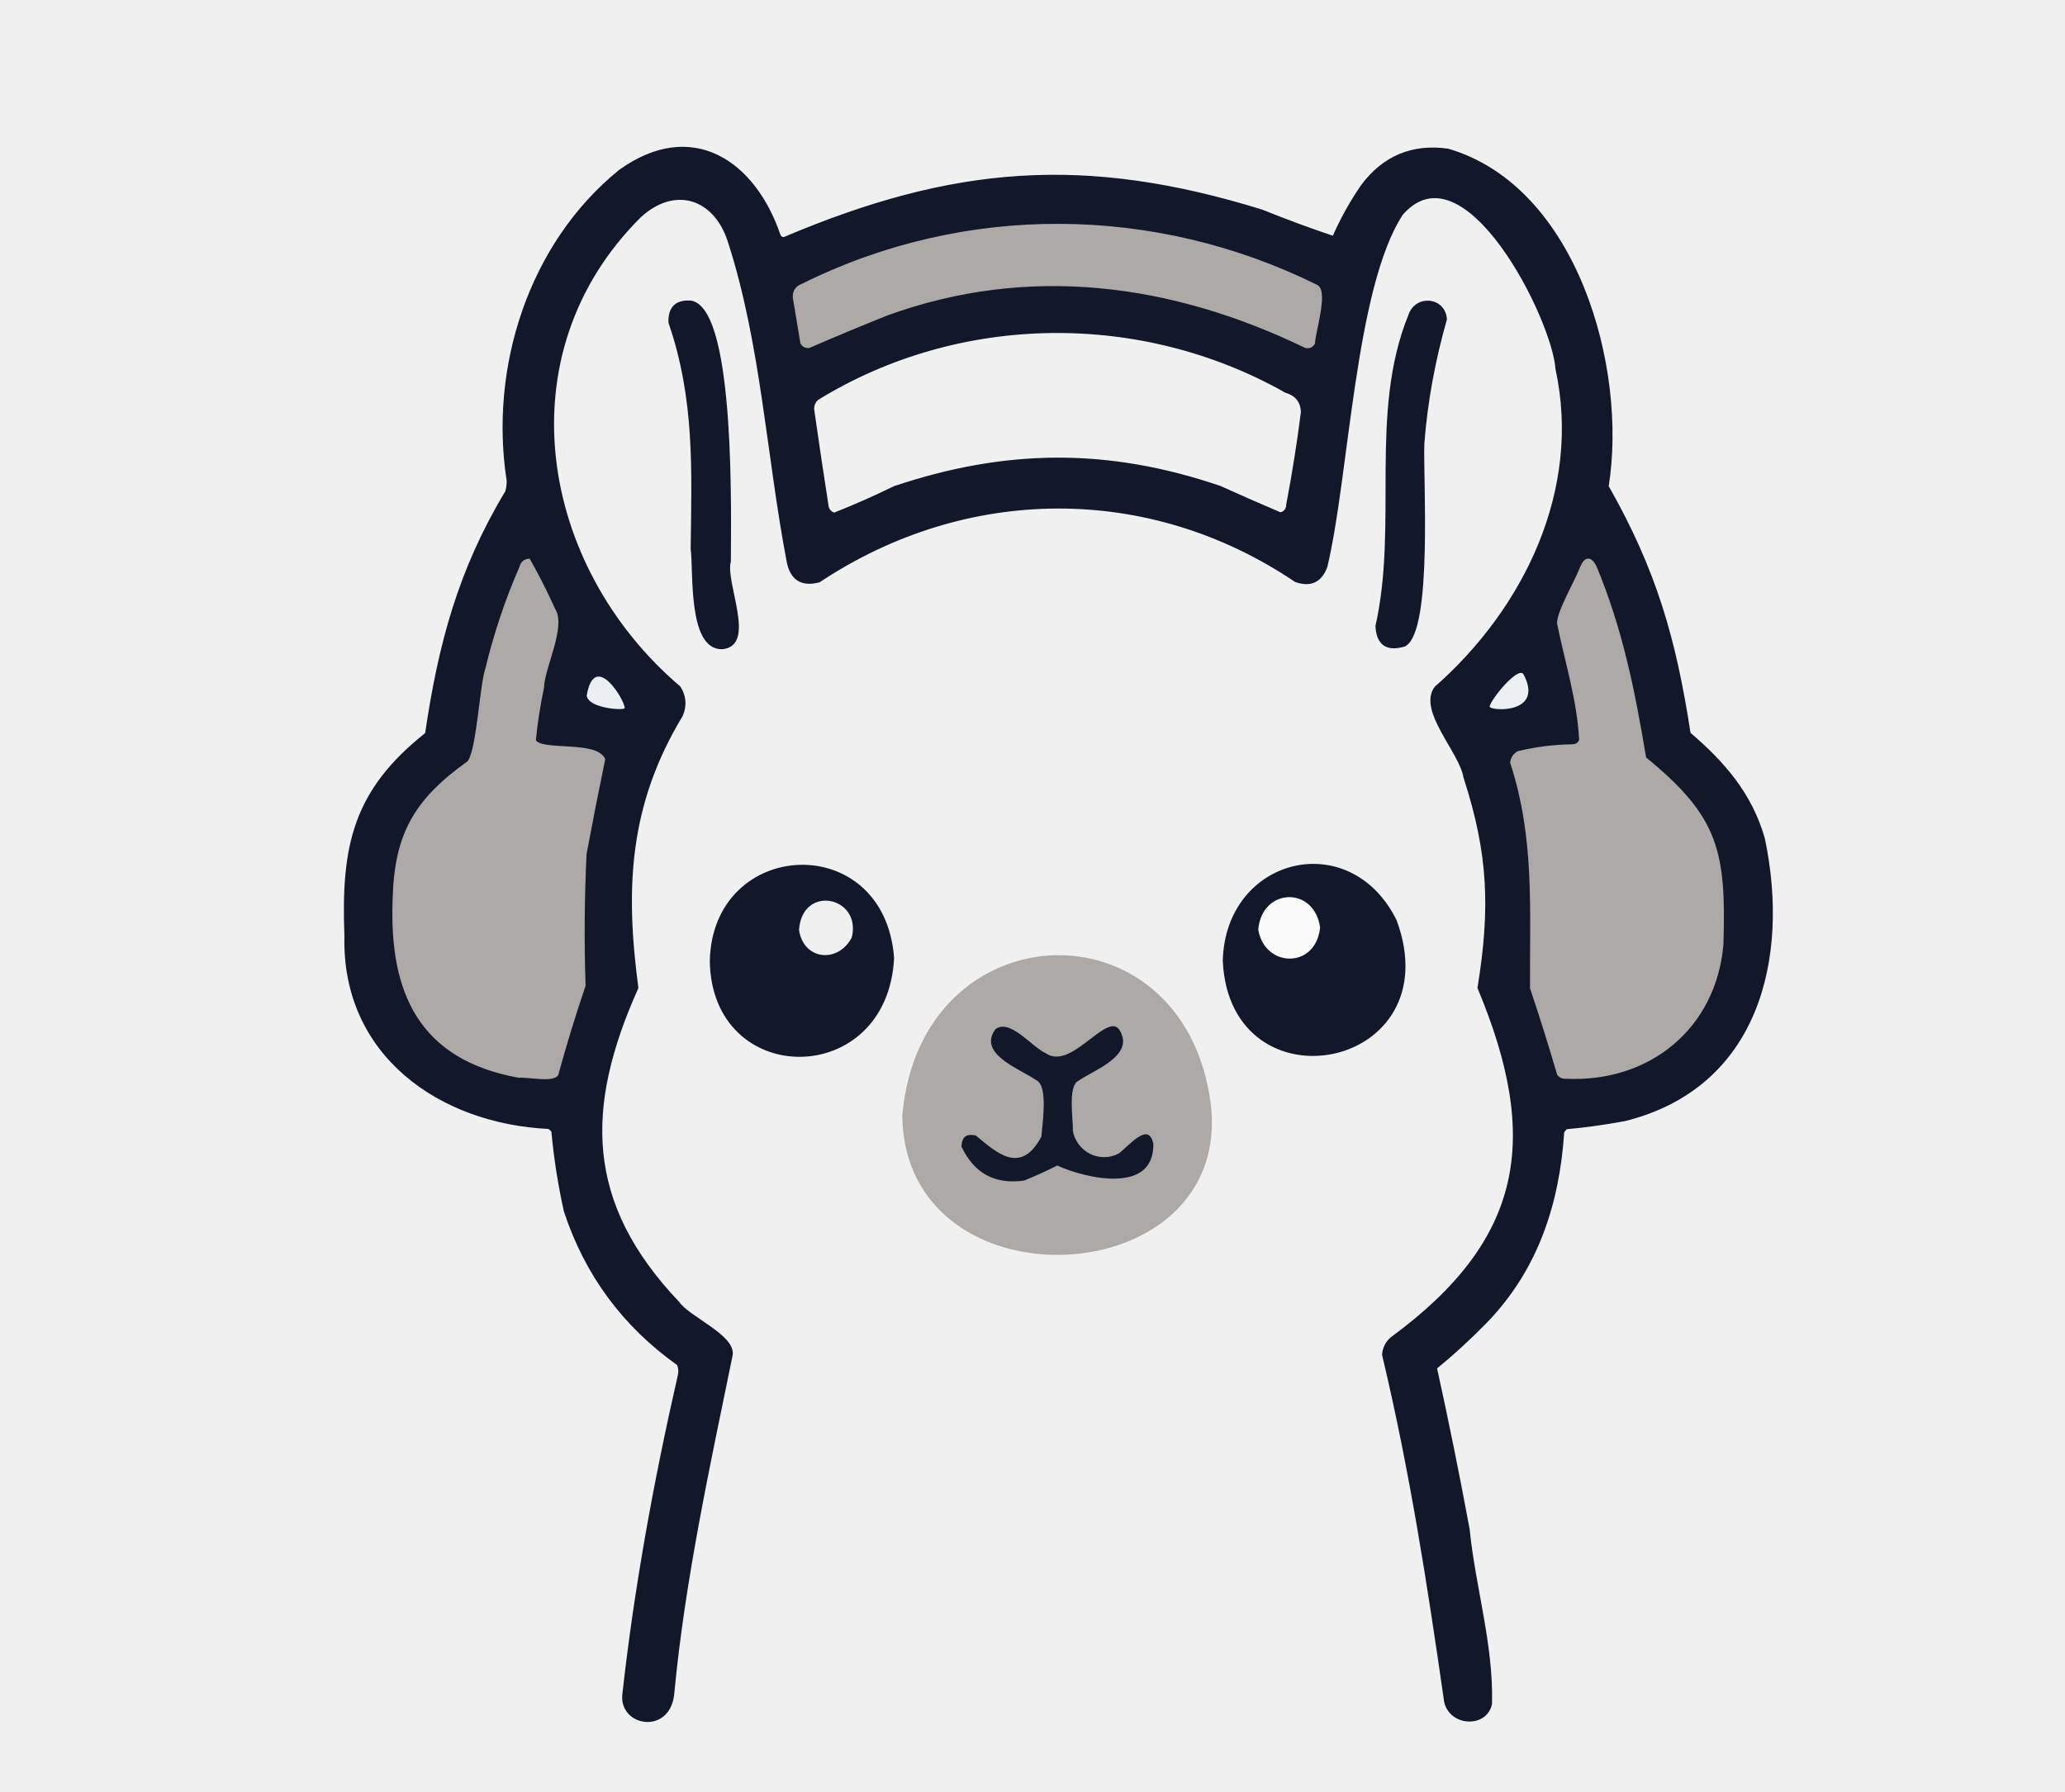
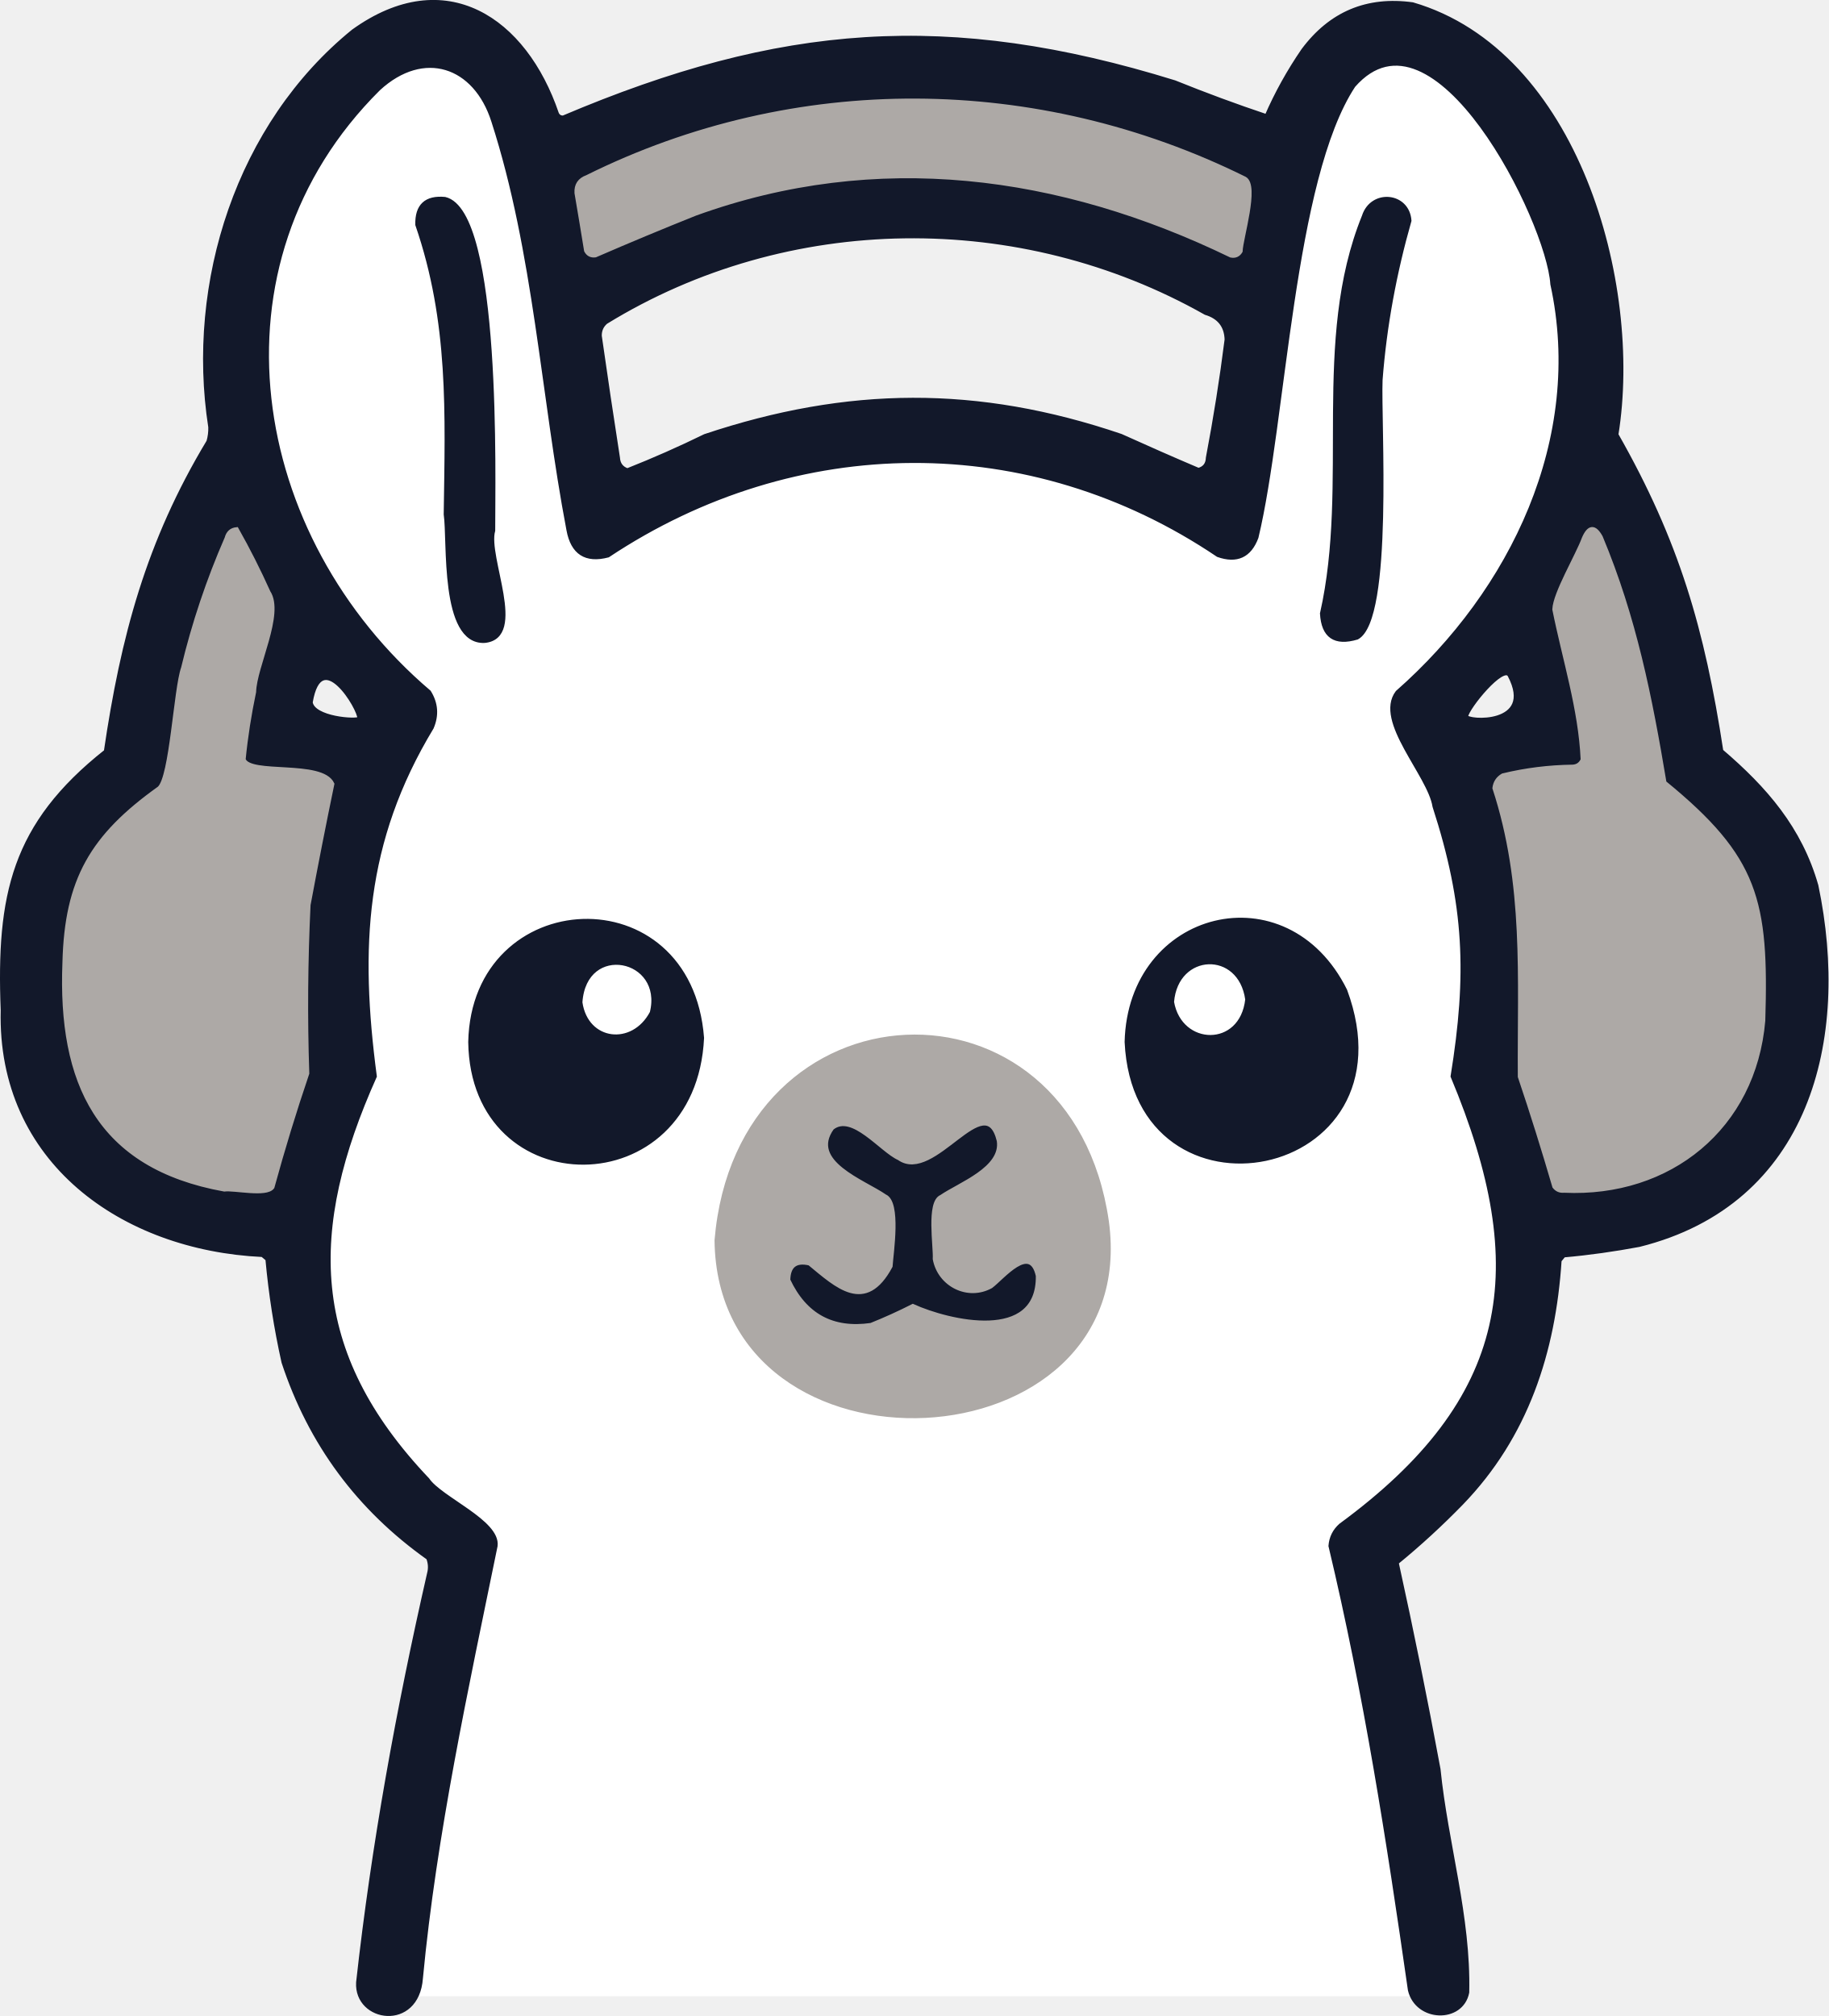
- <svg xmlns="http://www.w3.org/2000/svg" viewBox="0 0 333 289" role="img" aria-label="Llamadita">
-   <g>
-     <path fill="#fefefe" stroke="#fefefe" stroke-width="0.5" d="M 55.79,151 c -0.47,19.05 15.16,30.03 32.74,30.85 c 0.21,0.17 0.42,0.35 0.62,0.52 c 0.4,4.37 1.07,8.7 2.03,12.99 c 3.37,10.22 9.45,18.44 18.23,24.67 c 0.25,0.64 0.29,1.3 0.11,1.97 c -3.88,17 -7.02,34.2 -8.94,51.52 c -0.28,4.81 7.44,5.98 7.92,-0.52 c 1.72,-18.19 5.75,-36.62 9.41,-54.49 c 0.4,-3.02 -6.96,-5.96 -8.57,-8.35 c -15.29,-16.09 -15.28,-31.54 -6.65,-50.83 c -2.15,-16.22 -1.49,-29.61 7.18,-43.96 c 0.66,-1.55 0.55,-3.04 -0.34,-4.47 c -22.83,-19.42 -28.71,-53.84 -6.37,-76.03 c 5.68,-5.23 12.2,-3.04 14.46,4.08 c 5.34,16.55 6.22,34.48 9.47,51.53 c 0.53,2.87 2.19,3.94 4.98,3.21 c 23.68,-15.74 53.23,-16.01 76.88,-0.05 c 2.36,0.83 3.98,0.09 4.85,-2.24 c 3.52,-14.68 4.45,-45.13 12.23,-56.93 c 10.23,-11.68 24.54,16.99 25.05,25.02 c 4.25,19.48 -5.06,38.73 -19.53,51.45 c -2.72,3.61 4.05,10.36 4.68,14.37 c 4.03,12.43 4.35,21.21 2.28,34.02 c 10.17,24.33 7.49,40.74 -14.1,56.58 c -0.78,0.69 -1.21,1.56 -1.29,2.6 c 4.44,18.62 7.3,37.06 10.01,55.97 c 0.9,3.81 6.52,3.96 7.23,0.3 c 0.22,-9.57 -2.66,-18.65 -3.62,-28.13 c -1.61,-8.71 -3.37,-17.39 -5.27,-26.03 c 2.84,-2.32 5.56,-4.82 8.16,-7.49 c 8.17,-8.45 11.62,-19.04 12.37,-30.6 c 0.17,-0.21 0.35,-0.42 0.52,-0.63 c 3.18,-0.28 6.35,-0.73 9.5,-1.32 c 21.3,-5.31 26.4,-25.89 22.34,-45.28 c -2.06,-7.22 -6.45,-12.24 -11.98,-16.97 c -2.35,-15.32 -5.53,-26.35 -13.22,-39.87 c 3.07,-19.1 -5.05,-48.21 -25.69,-54.24 c -5.74,-0.79 -10.33,1.15 -13.79,5.8 c -1.81,2.64 -3.35,5.41 -4.61,8.31 c -3.89,-1.3 -7.75,-2.73 -11.59,-4.28 c -28.51,-8.83 -49.71,-7.15 -77.04,4.44 c -0.37,0.02 -0.64,-0.14 -0.8,-0.48 c -4.05,-11.93 -14.07,-18.73 -25.66,-10.4 c -14.49,11.76 -20.86,31.68 -18.03,49.9 c 0.02,0.62 -0.06,1.23 -0.23,1.82 c -7.61,12.64 -10.81,24.62 -12.93,39.05 c -11.68,9.25 -13.56,18.14 -13,32.62 Z M 108.04,52 c 4.23,12.3 3.76,23.72 3.58,36.5 c 0.49,3.34 -0.53,16.22 4.9,15.96 c 5.2,-0.51 0.13,-10.57 1.09,-13.91 c -0.02,-6.29 0.86,-40.16 -6.09,-41.8 c -2.38,-0.22 -3.54,0.86 -3.48,3.25 Z M 222.05,101 c 0.16,2.86 1.63,3.87 4.42,3.04 c 4.35,-2.34 2.75,-27.25 2.97,-32.48 c 0.52,-6.83 1.78,-13.54 3.64,-20.07 c -0.23,-3.35 -4.73,-3.76 -5.75,-0.55 c -6.37,15.73 -1.57,33.63 -5.28,50.06 Z M 131.04,66.01 c -0.01,-0.7 0.24,-1.28 0.77,-1.73 c 22.91,-14.07 52.21,-14.37 75.58,-1.16 c 1.7,0.51 2.59,1.63 2.64,3.36 c -0.63,4.99 -1.42,9.95 -2.36,14.89 c -0.03,0.82 -0.42,1.33 -1.19,1.53 c -3.27,-1.39 -6.52,-2.82 -9.77,-4.29 c -18.06,-6.14 -34.42,-5.99 -52.41,0.02 c -3.21,1.57 -6.47,3.01 -9.78,4.32 c -0.74,-0.25 -1.14,-0.78 -1.19,-1.58 c -0.8,-5.12 -1.56,-10.24 -2.29,-15.36 Z M 114.71,155 c 0.28,20.36 28.23,20.38 29.22,-0.51 c -1.56,-20.45 -28.8,-19.04 -29.22,0.51 Z M 197.43,155 c 1.15,24.09 36.38,17.37 27.55,-6.49 c -7.41,-14.94 -27.15,-9.98 -27.55,6.49 Z M 128.6,150.01 c 0.52,-7.82 10.73,-5.72 8.99,1.3 c -2.37,4.5 -8.26,3.81 -8.99,-1.3 Z M 145.75,180 c 0.36,31.25 53.47,28.56 49.19,-2.42 c -4.69,-32.32 -46.44,-30.45 -49.19,2.42 Z" />
+ <svg xmlns="http://www.w3.org/2000/svg" version="1.1" width="230.44" height="254.074" style="clip-rule:evenodd;fill-rule:evenodd;image-rendering:optimizeQuality;shape-rendering:geometricPrecision;text-rendering:geometricPrecision" id="svg6">
+   <defs id="defs6" />
+   <path style="clip-rule:evenodd;display:inline;fill:#ffffff;fill-rule:evenodd;image-rendering:optimizeQuality;shape-rendering:geometricPrecision;text-rendering:geometricPrecision" d="M 46.55,251.585 H 182.087 l -11.178,-54.494 17.466,-20.261 4.192,-27.946 -4.891,-15.37 -3.493,-32.836 -4.891,-10.48 12.576,-15.37 9.781,-25.85 -3.493,-25.151 -13.274,-14.672 -11.178,-5.589 -7.685,9.781 -6.288,16.767 -2.795,25.85 v 10.48 l -30.042,-12.576 -32.138,1.397 -16.767,10.48 -4.891,-0.699 -4.192,-46.111 -9.781,-11.877 -6.288,-2.795 -14.672,13.274 -9.082,36.33 11.877,21.658 7.685,12.576 1.397,9.082 -7.685,16.069 1.397,15.37 -4.891,17.466 -0.699,13.973 4.192,18.165 9.082,11.877 6.986,7.685 z" id="path7" />
+   <g id="g2" style="display:inline" transform="translate(-55.45244,-23.68104)">
+     <path fill="#12182a" stroke="#12182a" stroke-width="0.5" d="m 55.79,151 c -0.56,-14.48 1.32,-23.37 13,-32.62 2.12,-14.43 5.32,-26.41 12.93,-39.05 0.17,-0.59 0.25,-1.2 0.23,-1.82 -2.83,-18.22 3.54,-38.14 18.03,-49.9 11.59,-8.33 21.61,-1.53 25.66,10.4 0.16,0.34 0.43,0.5 0.8,0.48 27.33,-11.59 48.53,-13.27 77.04,-4.44 3.84,1.55 7.7,2.98 11.59,4.28 1.26,-2.9 2.8,-5.67 4.61,-8.31 3.46,-4.65 8.05,-6.59 13.79,-5.8 20.64,6.03 28.76,35.14 25.69,54.24 7.69,13.52 10.87,24.55 13.22,39.87 5.53,4.73 9.92,9.75 11.98,16.97 4.06,19.39 -1.04,39.97 -22.34,45.28 -3.15,0.59 -6.32,1.04 -9.5,1.32 -0.17,0.21 -0.35,0.42 -0.52,0.63 -0.75,11.56 -4.2,22.15 -12.37,30.6 -2.6,2.67 -5.32,5.17 -8.16,7.49 1.9,8.64 3.66,17.32 5.27,26.03 0.96,9.48 3.84,18.56 3.62,28.13 -0.71,3.66 -6.33,3.51 -7.23,-0.3 -2.71,-18.91 -5.57,-37.35 -10.01,-55.97 0.08,-1.04 0.51,-1.91 1.29,-2.6 21.59,-15.84 24.27,-32.25 14.1,-56.58 2.07,-12.81 1.75,-21.59 -2.28,-34.02 -0.63,-4.01 -7.4,-10.76 -4.68,-14.37 14.47,-12.72 23.78,-31.97 19.53,-51.45 -0.51,-8.03 -14.82,-36.7 -25.05,-25.02 -7.78,11.8 -8.71,42.25 -12.23,56.93 -0.87,2.33 -2.49,3.07 -4.85,2.24 -23.65,-15.96 -53.2,-15.69 -76.88,0.05 -2.79,0.73 -4.45,-0.34 -4.98,-3.21 -3.25,-17.05 -4.13,-34.98 -9.47,-51.53 -2.26,-7.12 -8.78,-9.31 -14.46,-4.08 -22.34,22.19 -16.46,56.61 6.37,76.03 0.89,1.43 1,2.92 0.34,4.47 -8.67,14.35 -9.33,27.74 -7.18,43.96 -8.63,19.29 -8.64,34.74 6.65,50.83 1.61,2.39 8.97,5.33 8.57,8.35 -3.66,17.87 -7.69,36.3 -9.41,54.49 -0.48,6.5 -8.2,5.33 -7.92,0.52 1.92,-17.32 5.06,-34.52 8.94,-51.52 0.18,-0.67 0.14,-1.33 -0.11,-1.97 -8.78,-6.23 -14.86,-14.45 -18.23,-24.67 -0.96,-4.29 -1.63,-8.62 -2.03,-12.99 -0.2,-0.17 -0.41,-0.35 -0.62,-0.52 C 70.95,181.03 55.32,170.05 55.79,151 Z M 128.1,48 c 0.41,2.42 0.82,4.85 1.21,7.27 0.25,0.47 0.64,0.67 1.17,0.6 4.17,-1.81 8.37,-3.56 12.6,-5.25 22.86,-8.28 45.98,-5.15 67.49,5.27 0.54,0.11 0.95,-0.07 1.23,-0.54 0.06,-1.66 2.13,-8.25 0.53,-9.16 -26.16,-12.95 -56.71,-13.21 -82.89,-0.2 -0.95,0.34 -1.4,1.01 -1.34,2.01 z m -20.06,4 c -0.06,-2.39 1.1,-3.47 3.48,-3.25 6.95,1.64 6.07,35.51 6.09,41.8 -0.96,3.34 4.11,13.4 -1.09,13.91 -5.43,0.26 -4.41,-12.62 -4.9,-15.96 0.18,-12.78 0.65,-24.2 -3.58,-36.5 z m 114.01,49 c 3.71,-16.43 -1.09,-34.33 5.28,-50.06 1.02,-3.21 5.52,-2.8 5.75,0.55 -1.86,6.53 -3.12,13.24 -3.64,20.07 -0.22,5.23 1.38,30.14 -2.97,32.48 -2.79,0.83 -4.26,-0.18 -4.42,-3.04 z M 131.04,66.01 c 0.73,5.12 1.49,10.24 2.29,15.36 0.05,0.8 0.45,1.33 1.19,1.58 3.31,-1.31 6.57,-2.75 9.78,-4.32 17.99,-6.01 34.35,-6.16 52.41,-0.02 3.25,1.47 6.5,2.9 9.77,4.29 0.77,-0.2 1.16,-0.71 1.19,-1.53 0.94,-4.94 1.73,-9.9 2.36,-14.89 -0.05,-1.73 -0.94,-2.85 -2.64,-3.36 -23.37,-13.21 -52.67,-12.91 -75.58,1.16 -0.53,0.45 -0.78,1.03 -0.77,1.73 z M 63.57,145 c -0.6,15.1 4.23,25.73 20.15,28.6 1.27,-0.17 5.3,0.78 6.07,-0.3 1.32,-4.82 2.78,-9.6 4.39,-14.34 -0.24,-7.07 -0.18,-14.15 0.16,-21.23 0.95,-5.1 1.95,-10.18 3,-15.25 -1.33,-2.87 -10.45,-0.99 -11.18,-3.09 0.28,-2.86 0.73,-5.69 1.32,-8.51 0.08,-3.23 3.61,-9.84 1.81,-12.57 -1.22,-2.72 -2.56,-5.37 -4.01,-7.94 -0.67,0.06 -1.09,0.44 -1.27,1.13 -2.31,5.29 -4.14,10.75 -5.49,16.37 -0.94,2.65 -1.45,13.79 -3.01,15.15 -8.46,6.05 -11.68,11.52 -11.94,21.98 z m 180.21,-22 c 3.99,12.21 3.12,23.78 3.2,36.37 1.55,4.59 2.99,9.21 4.35,13.86 0.31,0.4 0.72,0.57 1.23,0.52 13.3,0.63 23.96,-7.99 25.11,-21.44 0.46,-15.12 -0.8,-20.48 -12.45,-30 -1.8,-10.77 -3.78,-20.77 -8.03,-30.94 -0.78,-1.41 -1.49,-1.35 -2.14,0.15 -0.78,2.15 -3.65,6.94 -3.72,8.96 1.25,6.25 3.29,12.56 3.57,18.94 -0.24,0.55 -0.66,0.85 -1.27,0.88 -2.98,0.04 -5.9,0.4 -8.79,1.1 -0.62,0.36 -0.97,0.89 -1.06,1.6 z m -3.56,-9.04 c -0.02,0.74 8.88,1.31 5.47,-5.18 -0.83,-1.46 -5.32,4.06 -5.47,5.18 z M 94.61,112.2 c 0.3,2.06 5.81,2.41 6.13,2.04 0.09,-1.21 -4.87,-9.48 -6.13,-2.04 z m 20.1,42.8 c 0.42,-19.55 27.66,-20.96 29.22,-0.51 -0.99,20.89 -28.94,20.87 -29.22,0.51 z m 82.72,0 c 0.4,-16.47 20.14,-21.43 27.55,-6.49 8.83,23.86 -26.4,30.58 -27.55,6.49 z m -68.83,-4.99 c 0.73,5.11 6.62,5.8 8.99,1.3 1.74,-7.02 -8.47,-9.12 -8.99,-1.3 z m 74.56,-0.05 c 1.01,5.83 8.77,6.04 9.47,-0.32 -0.89,-6.46 -8.95,-6.13 -9.47,0.32 z m -48.36,35.05 c 0.03,-1.8 0.92,-2.5 2.67,-2.09 3.44,2.83 7.03,6.3 10.22,0.34 0.11,-1.69 1.11,-8.03 -0.72,-8.82 -2.67,-1.86 -9.73,-4.28 -6.65,-8.59 2.55,-2.04 6.18,2.81 8.43,3.81 4.38,3.12 10.88,-9.18 12.57,-2.21 0.53,3.52 -4.91,5.46 -7.24,7.06 -1.67,0.69 -0.73,6.3 -0.83,7.84 0.6,3.27 4.19,5.06 7.09,3.45 1.47,-1.1 4.98,-5.5 5.9,-1.33 0.13,8.58 -11.25,5.84 -15.75,3.8 -1.71,0.87 -3.47,1.67 -5.27,2.39 -4.85,0.7 -8.32,-1.19 -10.42,-5.65 z" id="path2" />
  </g>
-   <g>
-     <path fill="#12182a" stroke="#12182a" stroke-width="0.5" d="M 55.79,151 c -0.56,-14.48 1.32,-23.37 13,-32.62 c 2.12,-14.43 5.32,-26.41 12.93,-39.05 c 0.17,-0.59 0.25,-1.2 0.23,-1.82 c -2.83,-18.22 3.54,-38.14 18.03,-49.9 c 11.59,-8.33 21.61,-1.53 25.66,10.4 c 0.16,0.34 0.43,0.5 0.8,0.48 c 27.33,-11.59 48.53,-13.27 77.04,-4.44 c 3.84,1.55 7.7,2.98 11.59,4.28 c 1.26,-2.9 2.8,-5.67 4.61,-8.31 c 3.46,-4.65 8.05,-6.59 13.79,-5.8 c 20.64,6.03 28.76,35.14 25.69,54.24 c 7.69,13.52 10.87,24.55 13.22,39.87 c 5.53,4.73 9.92,9.75 11.98,16.97 c 4.06,19.39 -1.04,39.97 -22.34,45.28 c -3.15,0.59 -6.32,1.04 -9.5,1.32 c -0.17,0.21 -0.35,0.42 -0.52,0.63 c -0.75,11.56 -4.2,22.15 -12.37,30.6 c -2.6,2.67 -5.32,5.17 -8.16,7.49 c 1.9,8.64 3.66,17.32 5.27,26.03 c 0.96,9.48 3.84,18.56 3.62,28.13 c -0.71,3.66 -6.33,3.51 -7.23,-0.3 c -2.71,-18.91 -5.57,-37.35 -10.01,-55.97 c 0.08,-1.04 0.51,-1.91 1.29,-2.6 c 21.59,-15.84 24.27,-32.25 14.1,-56.58 c 2.07,-12.81 1.75,-21.59 -2.28,-34.02 c -0.63,-4.01 -7.4,-10.76 -4.68,-14.37 c 14.47,-12.72 23.78,-31.97 19.53,-51.45 c -0.51,-8.03 -14.82,-36.7 -25.05,-25.02 c -7.78,11.8 -8.71,42.25 -12.23,56.93 c -0.87,2.33 -2.49,3.07 -4.85,2.24 c -23.65,-15.96 -53.2,-15.69 -76.88,0.05 c -2.79,0.73 -4.45,-0.34 -4.98,-3.21 c -3.25,-17.05 -4.13,-34.98 -9.47,-51.53 c -2.26,-7.12 -8.78,-9.31 -14.46,-4.08 c -22.34,22.19 -16.46,56.61 6.37,76.03 c 0.89,1.43 1,2.92 0.34,4.47 c -8.67,14.35 -9.33,27.74 -7.18,43.96 c -8.63,19.29 -8.64,34.74 6.65,50.83 c 1.61,2.39 8.97,5.33 8.57,8.35 c -3.66,17.87 -7.69,36.3 -9.41,54.49 c -0.48,6.5 -8.2,5.33 -7.92,0.52 c 1.92,-17.32 5.06,-34.52 8.94,-51.52 c 0.18,-0.67 0.14,-1.33 -0.11,-1.97 c -8.78,-6.23 -14.86,-14.45 -18.23,-24.67 c -0.96,-4.29 -1.63,-8.62 -2.03,-12.99 c -0.2,-0.17 -0.41,-0.35 -0.62,-0.52 c -17.58,-0.82 -33.21,-11.8 -32.74,-30.85 Z M 128.1,48 c 0.41,2.42 0.82,4.85 1.21,7.27 c 0.25,0.47 0.64,0.67 1.17,0.6 c 4.17,-1.81 8.37,-3.56 12.6,-5.25 c 22.86,-8.28 45.98,-5.15 67.49,5.27 c 0.54,0.11 0.95,-0.07 1.23,-0.54 c 0.06,-1.66 2.13,-8.25 0.53,-9.16 c -26.16,-12.95 -56.71,-13.21 -82.89,-0.2 c -0.95,0.34 -1.4,1.01 -1.34,2.01 Z M 108.04,52 c -0.06,-2.39 1.1,-3.47 3.48,-3.25 c 6.95,1.64 6.07,35.51 6.09,41.8 c -0.96,3.34 4.11,13.4 -1.09,13.91 c -5.43,0.26 -4.41,-12.62 -4.9,-15.96 c 0.18,-12.78 0.65,-24.2 -3.58,-36.5 Z M 222.05,101 c 3.71,-16.43 -1.09,-34.33 5.28,-50.06 c 1.02,-3.21 5.52,-2.8 5.75,0.55 c -1.86,6.53 -3.12,13.24 -3.64,20.07 c -0.22,5.23 1.38,30.14 -2.97,32.48 c -2.79,0.83 -4.26,-0.18 -4.42,-3.04 Z M 131.04,66.01 c 0.73,5.12 1.49,10.24 2.29,15.36 c 0.05,0.8 0.45,1.33 1.19,1.58 c 3.31,-1.31 6.57,-2.75 9.78,-4.32 c 17.99,-6.01 34.35,-6.16 52.41,-0.02 c 3.25,1.47 6.5,2.9 9.77,4.29 c 0.77,-0.2 1.16,-0.71 1.19,-1.53 c 0.94,-4.94 1.73,-9.9 2.36,-14.89 c -0.05,-1.73 -0.94,-2.85 -2.64,-3.36 c -23.37,-13.21 -52.67,-12.91 -75.58,1.16 c -0.53,0.45 -0.78,1.03 -0.77,1.73 Z M 63.57,145 c -0.6,15.1 4.23,25.73 20.15,28.6 c 1.27,-0.17 5.3,0.78 6.07,-0.3 c 1.32,-4.82 2.78,-9.6 4.39,-14.34 c -0.24,-7.07 -0.18,-14.15 0.16,-21.23 c 0.95,-5.1 1.95,-10.18 3,-15.25 c -1.33,-2.87 -10.45,-0.99 -11.18,-3.09 c 0.28,-2.86 0.73,-5.69 1.32,-8.51 c 0.08,-3.23 3.61,-9.84 1.81,-12.57 c -1.22,-2.72 -2.56,-5.37 -4.01,-7.94 c -0.67,0.06 -1.09,0.44 -1.27,1.13 c -2.31,5.29 -4.14,10.75 -5.49,16.37 c -0.94,2.65 -1.45,13.79 -3.01,15.15 c -8.46,6.05 -11.68,11.52 -11.94,21.98 Z M 243.78,123 c 3.99,12.21 3.12,23.78 3.2,36.37 c 1.55,4.59 2.99,9.21 4.35,13.86 c 0.31,0.4 0.72,0.57 1.23,0.52 c 13.3,0.63 23.96,-7.99 25.11,-21.44 c 0.46,-15.12 -0.8,-20.48 -12.45,-30 c -1.8,-10.77 -3.78,-20.77 -8.03,-30.94 c -0.78,-1.41 -1.49,-1.35 -2.14,0.15 c -0.78,2.15 -3.65,6.94 -3.72,8.96 c 1.25,6.25 3.29,12.56 3.57,18.94 c -0.24,0.55 -0.66,0.85 -1.27,0.88 c -2.98,0.04 -5.9,0.4 -8.79,1.1 c -0.62,0.36 -0.97,0.89 -1.06,1.6 Z M 240.22,113.96 c -0.02,0.74 8.88,1.31 5.47,-5.18 c -0.83,-1.46 -5.32,4.06 -5.47,5.18 Z M 94.61,112.2 c 0.3,2.06 5.81,2.41 6.13,2.04 c 0.09,-1.21 -4.87,-9.48 -6.13,-2.04 Z M 114.71,155 c 0.42,-19.55 27.66,-20.96 29.22,-0.51 c -0.99,20.89 -28.94,20.87 -29.22,0.51 Z M 197.43,155 c 0.4,-16.47 20.14,-21.43 27.55,-6.49 c 8.83,23.86 -26.4,30.58 -27.55,6.49 Z M 128.6,150.01 c 0.73,5.11 6.62,5.8 8.99,1.3 c 1.74,-7.02 -8.47,-9.12 -8.99,-1.3 Z M 203.16,149.96 c 1.01,5.83 8.77,6.04 9.47,-0.32 c -0.89,-6.46 -8.95,-6.13 -9.47,0.32 Z M 154.8,185.01 c 0.03,-1.8 0.92,-2.5 2.67,-2.09 c 3.44,2.83 7.03,6.3 10.22,0.34 c 0.11,-1.69 1.11,-8.03 -0.72,-8.82 c -2.67,-1.86 -9.73,-4.28 -6.65,-8.59 c 2.55,-2.04 6.18,2.81 8.43,3.81 c 4.38,3.12 10.88,-9.18 12.57,-2.21 c 0.53,3.52 -4.91,5.46 -7.24,7.06 c -1.67,0.69 -0.73,6.3 -0.83,7.84 c 0.6,3.27 4.19,5.06 7.09,3.45 c 1.47,-1.1 4.98,-5.5 5.9,-1.33 c 0.13,8.58 -11.25,5.84 -15.75,3.8 c -1.71,0.87 -3.47,1.67 -5.27,2.39 c -4.85,0.7 -8.32,-1.19 -10.42,-5.65 Z" />
-   </g>
-   <g>
-     <path fill="#f9faf9" stroke="#f9faf9" stroke-width="0.5" d="M 203.16,149.96 c 0.52,-6.45 8.58,-6.78 9.47,-0.32 c -0.7,6.36 -8.46,6.15 -9.47,0.32 Z" />
-   </g>
-   <g>
-     <path fill="#ebeff4" d="M 94.61,112.2 c 1.26,-7.44 6.22,0.83 6.13,2.04 c -0.32,0.37 -5.83,0.02 -6.13,-2.04 Z" />
-   </g>
-   <g>
-     <path fill="#ecf0f3" d="M 240.22,113.96 c 0.15,-1.12 4.64,-6.64 5.47,-5.18 c 3.41,6.49 -5.49,5.92 -5.47,5.18 Z" />
-   </g>
-   <g>
-     <path fill="#ada9a6" stroke="#ada9a6" stroke-width="0.5" d="M 128.1,48 c -0.06,-1 0.39,-1.67 1.34,-2.01 c 26.18,-13.01 56.73,-12.75 82.89,0.2 c 1.6,0.91 -0.47,7.5 -0.53,9.16 c -0.28,0.47 -0.69,0.65 -1.23,0.54 c -21.51,-10.42 -44.63,-13.55 -67.49,-5.27 c -4.23,1.69 -8.43,3.44 -12.6,5.25 c -0.53,0.07 -0.92,-0.13 -1.17,-0.6 c -0.39,-2.42 -0.8,-4.85 -1.21,-7.27 Z M 63.57,145 c 0.26,-10.46 3.48,-15.93 11.94,-21.98 c 1.56,-1.36 2.07,-12.5 3.01,-15.15 c 1.35,-5.62 3.18,-11.08 5.49,-16.37 c 0.18,-0.69 0.6,-1.07 1.27,-1.13 c 1.45,2.57 2.79,5.22 4.01,7.94 c 1.8,2.73 -1.73,9.34 -1.81,12.57 c -0.59,2.82 -1.04,5.65 -1.32,8.51 c 0.73,2.1 9.85,0.22 11.18,3.09 c -1.05,5.07 -2.05,10.15 -3,15.25 c -0.34,7.08 -0.4,14.16 -0.16,21.23 c -1.61,4.74 -3.07,9.52 -4.39,14.34 c -0.77,1.08 -4.8,0.13 -6.07,0.3 c -15.92,-2.87 -20.75,-13.5 -20.15,-28.6 Z M 243.78,123 c 0.09,-0.71 0.44,-1.24 1.06,-1.6 c 2.89,-0.7 5.81,-1.06 8.79,-1.1 c 0.61,-0.03 1.03,-0.33 1.27,-0.88 c -0.28,-6.38 -2.32,-12.69 -3.57,-18.94 c 0.07,-2.02 2.94,-6.81 3.72,-8.96 c 0.65,-1.5 1.36,-1.56 2.14,-0.15 c 4.25,10.17 6.23,20.17 8.03,30.94 c 11.65,9.52 12.91,14.88 12.45,30 c -1.15,13.45 -11.81,22.07 -25.11,21.44 c -0.51,0.05 -0.92,-0.12 -1.23,-0.52 c -1.36,-4.65 -2.8,-9.27 -4.35,-13.86 c -0.08,-12.59 0.79,-24.16 -3.2,-36.37 Z M 145.75,180 c 2.75,-32.87 44.5,-34.74 49.19,-2.42 c 4.28,30.98 -48.83,33.67 -49.19,2.42 Z M 154.8,185.01 c 2.1,4.46 5.57,6.35 10.42,5.65 c 1.8,-0.72 3.56,-1.52 5.27,-2.39 c 4.5,2.04 15.88,4.78 15.75,-3.8 c -0.92,-4.17 -4.43,0.23 -5.9,1.33 c -2.9,1.61 -6.49,-0.18 -7.09,-3.45 c 0.1,-1.54 -0.84,-7.15 0.83,-7.84 c 2.33,-1.6 7.77,-3.54 7.24,-7.06 c -1.69,-6.97 -8.19,5.33 -12.57,2.21 c -2.25,-1 -5.88,-5.85 -8.43,-3.81 c -3.08,4.31 3.98,6.73 6.65,8.59 c 1.83,0.79 0.83,7.13 0.72,8.82 c -3.19,5.96 -6.78,2.49 -10.22,-0.34 c -1.75,-0.41 -2.64,0.29 -2.67,2.09 Z" />
+   <g id="g6" style="display:inline" transform="translate(-55.45244,-23.68104)">
+     <path fill="#ada9a6" stroke="#ada9a6" stroke-width="0.5" d="m 128.1,48 c -0.06,-1 0.39,-1.67 1.34,-2.01 26.18,-13.01 56.73,-12.75 82.89,0.2 1.6,0.91 -0.47,7.5 -0.53,9.16 -0.28,0.47 -0.69,0.65 -1.23,0.54 -21.51,-10.42 -44.63,-13.55 -67.49,-5.27 -4.23,1.69 -8.43,3.44 -12.6,5.25 -0.53,0.07 -0.92,-0.13 -1.17,-0.6 -0.39,-2.42 -0.8,-4.85 -1.21,-7.27 z m -64.53,97 c 0.26,-10.46 3.48,-15.93 11.94,-21.98 1.56,-1.36 2.07,-12.5 3.01,-15.15 1.35,-5.62 3.18,-11.08 5.49,-16.37 0.18,-0.69 0.6,-1.07 1.27,-1.13 1.45,2.57 2.79,5.22 4.01,7.94 1.8,2.73 -1.73,9.34 -1.81,12.57 -0.59,2.82 -1.04,5.65 -1.32,8.51 0.73,2.1 9.85,0.22 11.18,3.09 -1.05,5.07 -2.05,10.15 -3,15.25 -0.34,7.08 -0.4,14.16 -0.16,21.23 -1.61,4.74 -3.07,9.52 -4.39,14.34 -0.77,1.08 -4.8,0.13 -6.07,0.3 C 67.8,170.73 62.97,160.1 63.57,145 Z m 180.21,-22 c 0.09,-0.71 0.44,-1.24 1.06,-1.6 2.89,-0.7 5.81,-1.06 8.79,-1.1 0.61,-0.03 1.03,-0.33 1.27,-0.88 -0.28,-6.38 -2.32,-12.69 -3.57,-18.94 0.07,-2.02 2.94,-6.81 3.72,-8.96 0.65,-1.5 1.36,-1.56 2.14,-0.15 4.25,10.17 6.23,20.17 8.03,30.94 11.65,9.52 12.91,14.88 12.45,30 -1.15,13.45 -11.81,22.07 -25.11,21.44 -0.51,0.05 -0.92,-0.12 -1.23,-0.52 -1.36,-4.65 -2.8,-9.27 -4.35,-13.86 -0.08,-12.59 0.79,-24.16 -3.2,-36.37 z m -98.03,57 c 2.75,-32.87 44.5,-34.74 49.19,-2.42 4.28,30.98 -48.83,33.67 -49.19,2.42 z m 9.05,5.01 c 2.1,4.46 5.57,6.35 10.42,5.65 1.8,-0.72 3.56,-1.52 5.27,-2.39 4.5,2.04 15.88,4.78 15.75,-3.8 -0.92,-4.17 -4.43,0.23 -5.9,1.33 -2.9,1.61 -6.49,-0.18 -7.09,-3.45 0.1,-1.54 -0.84,-7.15 0.83,-7.84 2.33,-1.6 7.77,-3.54 7.24,-7.06 -1.69,-6.97 -8.19,5.33 -12.57,2.21 -2.25,-1 -5.88,-5.85 -8.43,-3.81 -3.08,4.31 3.98,6.73 6.65,8.59 1.83,0.79 0.83,7.13 0.72,8.82 -3.19,5.96 -6.78,2.49 -10.22,-0.34 -1.75,-0.41 -2.64,0.29 -2.67,2.09 z" id="path6" />
  </g>
</svg>
